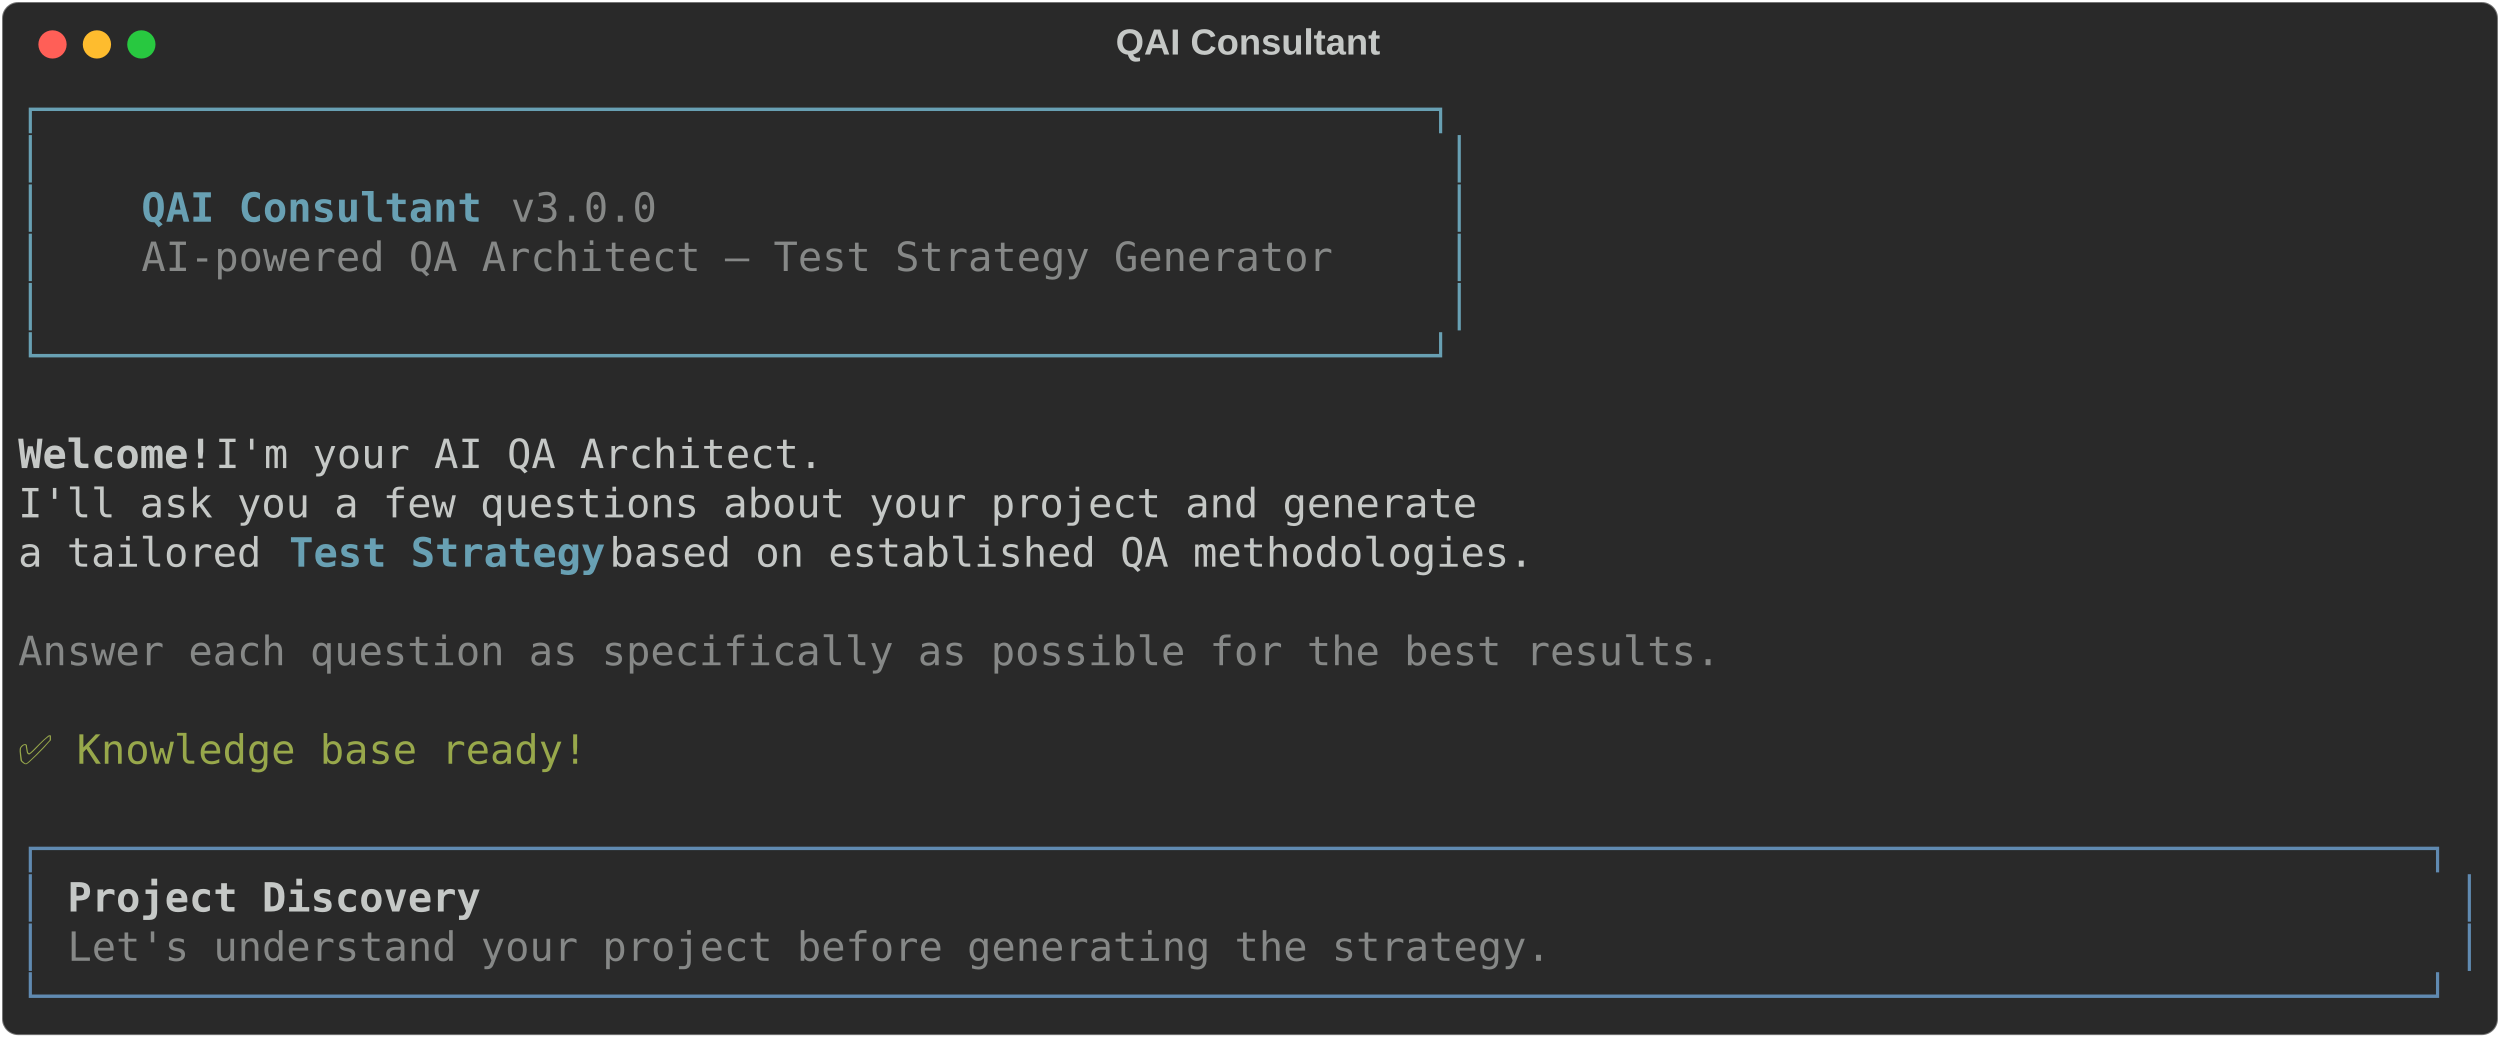
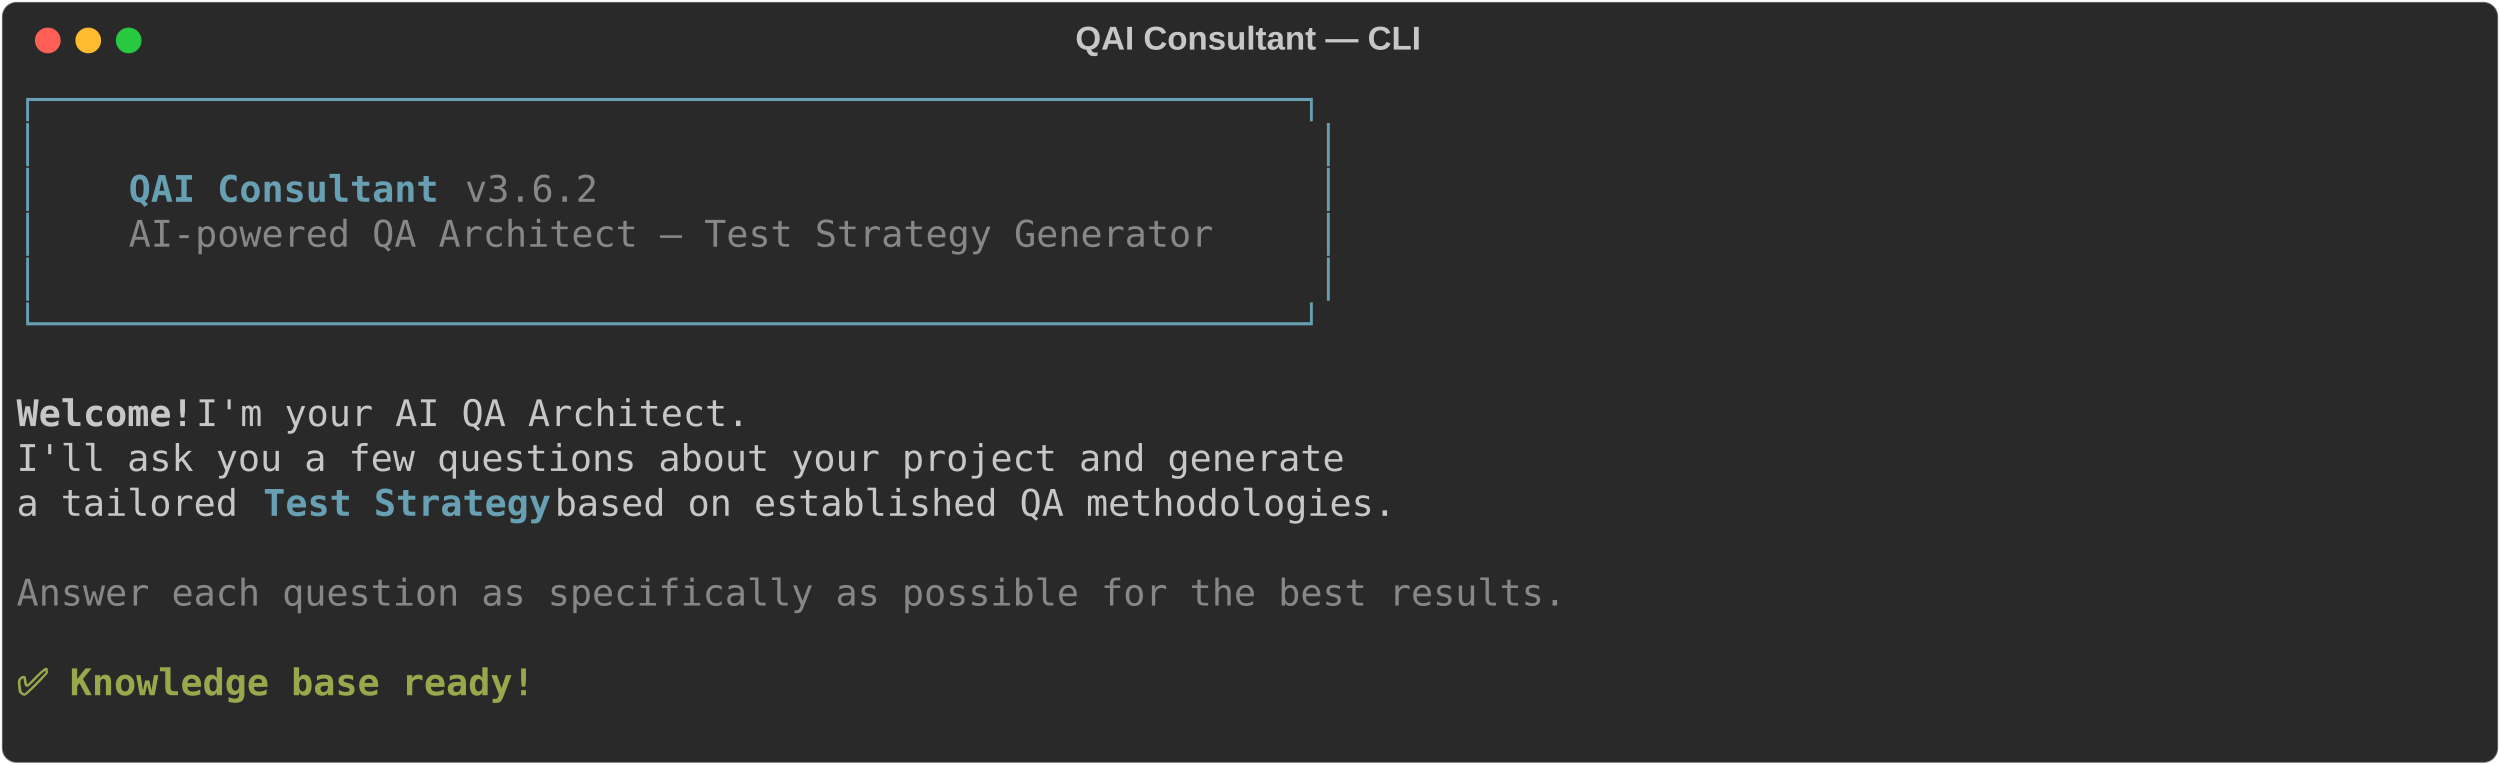
- <svg xmlns="http://www.w3.org/2000/svg" class="rich-terminal" viewBox="0 0 1238 513.6">
+ <svg xmlns="http://www.w3.org/2000/svg" class="rich-terminal" viewBox="0 0 1360 416.0">
  <style>

    @font-face {
        font-family: "Fira Code";
        src: local("FiraCode-Regular"),
                url("https://cdnjs.cloudflare.com/ajax/libs/firacode/6.2.0/woff2/FiraCode-Regular.woff2") format("woff2"),
                url("https://cdnjs.cloudflare.com/ajax/libs/firacode/6.2.0/woff/FiraCode-Regular.woff") format("woff");
        font-style: normal;
        font-weight: 400;
    }
    @font-face {
        font-family: "Fira Code";
        src: local("FiraCode-Bold"),
                url("https://cdnjs.cloudflare.com/ajax/libs/firacode/6.2.0/woff2/FiraCode-Bold.woff2") format("woff2"),
                url("https://cdnjs.cloudflare.com/ajax/libs/firacode/6.2.0/woff/FiraCode-Bold.woff") format("woff");
        font-style: bold;
        font-weight: 700;
    }

-     .terminal-1806302807-matrix {
+     .terminal-3062987017-matrix {
        font-family: Fira Code, monospace;
        font-size: 20px;
        line-height: 24.4px;
        font-variant-east-asian: full-width;
    }

-     .terminal-1806302807-title {
+     .terminal-3062987017-title {
        font-size: 18px;
        font-weight: bold;
        font-family: arial;
    }

-     .terminal-1806302807-r1 { fill: #68a0b3 }
- .terminal-1806302807-r2 { fill: #c5c8c6 }
- .terminal-1806302807-r3 { fill: #68a0b3;font-weight: bold }
- .terminal-1806302807-r4 { fill: #868887 }
- .terminal-1806302807-r5 { fill: #c5c8c6;font-weight: bold }
- .terminal-1806302807-r6 { fill: #98a84b }
- .terminal-1806302807-r7 { fill: #608ab1 }
+     .terminal-3062987017-r1 { fill: #68a0b3 }
+ .terminal-3062987017-r2 { fill: #c5c8c6 }
+ .terminal-3062987017-r3 { fill: #68a0b3;font-weight: bold }
+ .terminal-3062987017-r4 { fill: #868887 }
+ .terminal-3062987017-r5 { fill: #c5c8c6;font-weight: bold }
+ .terminal-3062987017-r6 { fill: #98a84b;font-weight: bold }
    </style>
  <defs>
-     <clipPath id="terminal-1806302807-clip-terminal">
-       <rect x="0" y="0" width="1219.0" height="462.6" />
+     <clipPath id="terminal-3062987017-clip-terminal">
+       <rect x="0" y="0" width="1341.0" height="365.0" />
    </clipPath>
-     <clipPath id="terminal-1806302807-line-0">
-       <rect x="0" y="1.5" width="1220" height="24.65" />
+     <clipPath id="terminal-3062987017-line-0">
+       <rect x="0" y="1.5" width="1342" height="24.65" />
    </clipPath>
-     <clipPath id="terminal-1806302807-line-1">
-       <rect x="0" y="25.9" width="1220" height="24.65" />
+     <clipPath id="terminal-3062987017-line-1">
+       <rect x="0" y="25.9" width="1342" height="24.65" />
    </clipPath>
-     <clipPath id="terminal-1806302807-line-2">
-       <rect x="0" y="50.3" width="1220" height="24.65" />
+     <clipPath id="terminal-3062987017-line-2">
+       <rect x="0" y="50.3" width="1342" height="24.65" />
    </clipPath>
-     <clipPath id="terminal-1806302807-line-3">
-       <rect x="0" y="74.7" width="1220" height="24.65" />
+     <clipPath id="terminal-3062987017-line-3">
+       <rect x="0" y="74.7" width="1342" height="24.65" />
    </clipPath>
-     <clipPath id="terminal-1806302807-line-4">
-       <rect x="0" y="99.1" width="1220" height="24.65" />
+     <clipPath id="terminal-3062987017-line-4">
+       <rect x="0" y="99.1" width="1342" height="24.65" />
    </clipPath>
-     <clipPath id="terminal-1806302807-line-5">
-       <rect x="0" y="123.5" width="1220" height="24.65" />
+     <clipPath id="terminal-3062987017-line-5">
+       <rect x="0" y="123.5" width="1342" height="24.65" />
    </clipPath>
-     <clipPath id="terminal-1806302807-line-6">
-       <rect x="0" y="147.9" width="1220" height="24.65" />
+     <clipPath id="terminal-3062987017-line-6">
+       <rect x="0" y="147.9" width="1342" height="24.65" />
    </clipPath>
-     <clipPath id="terminal-1806302807-line-7">
-       <rect x="0" y="172.3" width="1220" height="24.65" />
+     <clipPath id="terminal-3062987017-line-7">
+       <rect x="0" y="172.3" width="1342" height="24.65" />
    </clipPath>
-     <clipPath id="terminal-1806302807-line-8">
-       <rect x="0" y="196.7" width="1220" height="24.65" />
+     <clipPath id="terminal-3062987017-line-8">
+       <rect x="0" y="196.7" width="1342" height="24.65" />
    </clipPath>
-     <clipPath id="terminal-1806302807-line-9">
-       <rect x="0" y="221.1" width="1220" height="24.65" />
+     <clipPath id="terminal-3062987017-line-9">
+       <rect x="0" y="221.1" width="1342" height="24.65" />
    </clipPath>
-     <clipPath id="terminal-1806302807-line-10">
-       <rect x="0" y="245.5" width="1220" height="24.65" />
+     <clipPath id="terminal-3062987017-line-10">
+       <rect x="0" y="245.5" width="1342" height="24.65" />
    </clipPath>
-     <clipPath id="terminal-1806302807-line-11">
-       <rect x="0" y="269.9" width="1220" height="24.65" />
+     <clipPath id="terminal-3062987017-line-11">
+       <rect x="0" y="269.9" width="1342" height="24.65" />
    </clipPath>
-     <clipPath id="terminal-1806302807-line-12">
-       <rect x="0" y="294.3" width="1220" height="24.65" />
+     <clipPath id="terminal-3062987017-line-12">
+       <rect x="0" y="294.3" width="1342" height="24.65" />
    </clipPath>
-     <clipPath id="terminal-1806302807-line-13">
-       <rect x="0" y="318.7" width="1220" height="24.65" />
-     </clipPath>
-     <clipPath id="terminal-1806302807-line-14">
-       <rect x="0" y="343.1" width="1220" height="24.65" />
-     </clipPath>
-     <clipPath id="terminal-1806302807-line-15">
-       <rect x="0" y="367.5" width="1220" height="24.65" />
-     </clipPath>
-     <clipPath id="terminal-1806302807-line-16">
-       <rect x="0" y="391.9" width="1220" height="24.65" />
-     </clipPath>
-     <clipPath id="terminal-1806302807-line-17">
-       <rect x="0" y="416.3" width="1220" height="24.65" />
+     <clipPath id="terminal-3062987017-line-13">
+       <rect x="0" y="318.7" width="1342" height="24.65" />
    </clipPath>
  </defs>
-   <rect fill="#292929" stroke="rgba(255,255,255,0.35)" stroke-width="1" x="1" y="1" width="1236" height="511.6" rx="8" />
-   <text class="terminal-1806302807-title" fill="#c5c8c6" text-anchor="middle" x="618" y="27">QAI Consultant</text>
+   <rect fill="#292929" stroke="rgba(255,255,255,0.35)" stroke-width="1" x="1" y="1" width="1358" height="414" rx="8" />
+   <text class="terminal-3062987017-title" fill="#c5c8c6" text-anchor="middle" x="679" y="27">QAI Consultant — CLI</text>
  <g transform="translate(26,22)">
    <circle cx="0" cy="0" r="7" fill="#ff5f57" />
    <circle cx="22" cy="0" r="7" fill="#febc2e" />
    <circle cx="44" cy="0" r="7" fill="#28c840" />
  </g>
-   <g transform="translate(9, 41)" clip-path="url(#terminal-1806302807-clip-terminal)">
-     <g class="terminal-1806302807-matrix">
-       <text class="terminal-1806302807-r1" x="0" y="20" textLength="719.8" clip-path="url(#terminal-1806302807-line-0)">┌─────────────────────────────────────────────────────────┐</text>
-       <text class="terminal-1806302807-r2" x="1220" y="20" textLength="12.2" clip-path="url(#terminal-1806302807-line-0)">
+   <g transform="translate(9, 41)" clip-path="url(#terminal-3062987017-clip-terminal)">
+     <g class="terminal-3062987017-matrix">
+       <text class="terminal-3062987017-r1" x="0" y="20" textLength="719.8" clip-path="url(#terminal-3062987017-line-0)">┌─────────────────────────────────────────────────────────┐</text>
+       <text class="terminal-3062987017-r2" x="1342" y="20" textLength="12.2" clip-path="url(#terminal-3062987017-line-0)">
</text>
-       <text class="terminal-1806302807-r1" x="0" y="44.4" textLength="12.2" clip-path="url(#terminal-1806302807-line-1)">│</text>
-       <text class="terminal-1806302807-r1" x="707.6" y="44.4" textLength="12.2" clip-path="url(#terminal-1806302807-line-1)">│</text>
-       <text class="terminal-1806302807-r2" x="1220" y="44.4" textLength="12.2" clip-path="url(#terminal-1806302807-line-1)">
+       <text class="terminal-3062987017-r1" x="0" y="44.4" textLength="12.2" clip-path="url(#terminal-3062987017-line-1)">│</text>
+       <text class="terminal-3062987017-r1" x="707.6" y="44.4" textLength="12.2" clip-path="url(#terminal-3062987017-line-1)">│</text>
+       <text class="terminal-3062987017-r2" x="1342" y="44.4" textLength="12.2" clip-path="url(#terminal-3062987017-line-1)">
</text>
-       <text class="terminal-1806302807-r1" x="0" y="68.8" textLength="12.2" clip-path="url(#terminal-1806302807-line-2)">│</text>
-       <text class="terminal-1806302807-r3" x="61" y="68.8" textLength="170.8" clip-path="url(#terminal-1806302807-line-2)">QAI Consultant</text>
-       <text class="terminal-1806302807-r4" x="244" y="68.8" textLength="73.2" clip-path="url(#terminal-1806302807-line-2)">v3.0.0</text>
-       <text class="terminal-1806302807-r1" x="707.6" y="68.8" textLength="12.2" clip-path="url(#terminal-1806302807-line-2)">│</text>
-       <text class="terminal-1806302807-r2" x="1220" y="68.8" textLength="12.2" clip-path="url(#terminal-1806302807-line-2)">
+       <text class="terminal-3062987017-r1" x="0" y="68.8" textLength="12.2" clip-path="url(#terminal-3062987017-line-2)">│</text>
+       <text class="terminal-3062987017-r3" x="61" y="68.8" textLength="170.8" clip-path="url(#terminal-3062987017-line-2)">QAI Consultant</text>
+       <text class="terminal-3062987017-r4" x="244" y="68.8" textLength="73.2" clip-path="url(#terminal-3062987017-line-2)">v3.6.2</text>
+       <text class="terminal-3062987017-r1" x="707.6" y="68.8" textLength="12.2" clip-path="url(#terminal-3062987017-line-2)">│</text>
+       <text class="terminal-3062987017-r2" x="1342" y="68.8" textLength="12.2" clip-path="url(#terminal-3062987017-line-2)">
</text>
-       <text class="terminal-1806302807-r1" x="0" y="93.2" textLength="12.2" clip-path="url(#terminal-1806302807-line-3)">│</text>
-       <text class="terminal-1806302807-r4" x="61" y="93.2" textLength="597.8" clip-path="url(#terminal-1806302807-line-3)">AI-powered QA Architect — Test Strategy Generator</text>
-       <text class="terminal-1806302807-r1" x="707.6" y="93.2" textLength="12.2" clip-path="url(#terminal-1806302807-line-3)">│</text>
-       <text class="terminal-1806302807-r2" x="1220" y="93.2" textLength="12.2" clip-path="url(#terminal-1806302807-line-3)">
+       <text class="terminal-3062987017-r1" x="0" y="93.2" textLength="12.2" clip-path="url(#terminal-3062987017-line-3)">│</text>
+       <text class="terminal-3062987017-r4" x="61" y="93.2" textLength="597.8" clip-path="url(#terminal-3062987017-line-3)">AI-powered QA Architect — Test Strategy Generator</text>
+       <text class="terminal-3062987017-r1" x="707.6" y="93.2" textLength="12.2" clip-path="url(#terminal-3062987017-line-3)">│</text>
+       <text class="terminal-3062987017-r2" x="1342" y="93.2" textLength="12.2" clip-path="url(#terminal-3062987017-line-3)">
</text>
-       <text class="terminal-1806302807-r1" x="0" y="117.6" textLength="12.2" clip-path="url(#terminal-1806302807-line-4)">│</text>
-       <text class="terminal-1806302807-r1" x="707.6" y="117.6" textLength="12.2" clip-path="url(#terminal-1806302807-line-4)">│</text>
-       <text class="terminal-1806302807-r2" x="1220" y="117.6" textLength="12.2" clip-path="url(#terminal-1806302807-line-4)">
+       <text class="terminal-3062987017-r1" x="0" y="117.6" textLength="12.2" clip-path="url(#terminal-3062987017-line-4)">│</text>
+       <text class="terminal-3062987017-r1" x="707.6" y="117.6" textLength="12.2" clip-path="url(#terminal-3062987017-line-4)">│</text>
+       <text class="terminal-3062987017-r2" x="1342" y="117.6" textLength="12.2" clip-path="url(#terminal-3062987017-line-4)">
</text>
-       <text class="terminal-1806302807-r1" x="0" y="142" textLength="719.8" clip-path="url(#terminal-1806302807-line-5)">└─────────────────────────────────────────────────────────┘</text>
-       <text class="terminal-1806302807-r2" x="1220" y="142" textLength="12.2" clip-path="url(#terminal-1806302807-line-5)">
+       <text class="terminal-3062987017-r1" x="0" y="142" textLength="719.8" clip-path="url(#terminal-3062987017-line-5)">└─────────────────────────────────────────────────────────┘</text>
+       <text class="terminal-3062987017-r2" x="1342" y="142" textLength="12.2" clip-path="url(#terminal-3062987017-line-5)">
</text>
-       <text class="terminal-1806302807-r2" x="1220" y="166.4" textLength="12.2" clip-path="url(#terminal-1806302807-line-6)">
+       <text class="terminal-3062987017-r2" x="1342" y="166.4" textLength="12.2" clip-path="url(#terminal-3062987017-line-6)">
</text>
-       <text class="terminal-1806302807-r5" x="0" y="190.8" textLength="97.6" clip-path="url(#terminal-1806302807-line-7)">Welcome!</text>
-       <text class="terminal-1806302807-r2" x="97.6" y="190.8" textLength="317.2" clip-path="url(#terminal-1806302807-line-7)"> I'm your AI QA Architect.</text>
-       <text class="terminal-1806302807-r2" x="1220" y="190.8" textLength="12.2" clip-path="url(#terminal-1806302807-line-7)">
+       <text class="terminal-3062987017-r5" x="0" y="190.8" textLength="97.6" clip-path="url(#terminal-3062987017-line-7)">Welcome!</text>
+       <text class="terminal-3062987017-r2" x="97.6" y="190.8" textLength="317.2" clip-path="url(#terminal-3062987017-line-7)"> I'm your AI QA Architect.</text>
+       <text class="terminal-3062987017-r2" x="1342" y="190.8" textLength="12.2" clip-path="url(#terminal-3062987017-line-7)">
</text>
-       <text class="terminal-1806302807-r2" x="0" y="215.2" textLength="732" clip-path="url(#terminal-1806302807-line-8)">I'll ask you a few questions about your project and generate</text>
-       <text class="terminal-1806302807-r2" x="1220" y="215.2" textLength="12.2" clip-path="url(#terminal-1806302807-line-8)">
+       <text class="terminal-3062987017-r2" x="0" y="215.2" textLength="732" clip-path="url(#terminal-3062987017-line-8)">I'll ask you a few questions about your project and generate</text>
+       <text class="terminal-3062987017-r2" x="1342" y="215.2" textLength="12.2" clip-path="url(#terminal-3062987017-line-8)">
</text>
-       <text class="terminal-1806302807-r2" x="0" y="239.6" textLength="134.2" clip-path="url(#terminal-1806302807-line-9)">a tailored </text>
-       <text class="terminal-1806302807-r3" x="134.2" y="239.6" textLength="158.6" clip-path="url(#terminal-1806302807-line-9)">Test Strategy</text>
-       <text class="terminal-1806302807-r2" x="292.8" y="239.6" textLength="475.8" clip-path="url(#terminal-1806302807-line-9)"> based on established QA methodologies.</text>
-       <text class="terminal-1806302807-r2" x="1220" y="239.6" textLength="12.2" clip-path="url(#terminal-1806302807-line-9)">
+       <text class="terminal-3062987017-r2" x="0" y="239.6" textLength="134.2" clip-path="url(#terminal-3062987017-line-9)">a tailored </text>
+       <text class="terminal-3062987017-r3" x="134.2" y="239.6" textLength="158.6" clip-path="url(#terminal-3062987017-line-9)">Test Strategy</text>
+       <text class="terminal-3062987017-r2" x="292.8" y="239.6" textLength="475.8" clip-path="url(#terminal-3062987017-line-9)"> based on established QA methodologies.</text>
+       <text class="terminal-3062987017-r2" x="1342" y="239.6" textLength="12.2" clip-path="url(#terminal-3062987017-line-9)">
</text>
-       <text class="terminal-1806302807-r2" x="1220" y="264" textLength="12.2" clip-path="url(#terminal-1806302807-line-10)">
+       <text class="terminal-3062987017-r2" x="1342" y="264" textLength="12.2" clip-path="url(#terminal-3062987017-line-10)">
</text>
-       <text class="terminal-1806302807-r4" x="0" y="288.4" textLength="854" clip-path="url(#terminal-1806302807-line-11)">Answer each question as specifically as possible for the best results.</text>
-       <text class="terminal-1806302807-r2" x="1220" y="288.4" textLength="12.2" clip-path="url(#terminal-1806302807-line-11)">
+       <text class="terminal-3062987017-r4" x="0" y="288.4" textLength="854" clip-path="url(#terminal-3062987017-line-11)">Answer each question as specifically as possible for the best results.</text>
+       <text class="terminal-3062987017-r2" x="1342" y="288.4" textLength="12.2" clip-path="url(#terminal-3062987017-line-11)">
</text>
-       <text class="terminal-1806302807-r2" x="1220" y="312.8" textLength="12.2" clip-path="url(#terminal-1806302807-line-12)">
+       <text class="terminal-3062987017-r2" x="1342" y="312.8" textLength="12.2" clip-path="url(#terminal-3062987017-line-12)">
</text>
-       <text class="terminal-1806302807-r6" x="0" y="337.2" textLength="280.6" clip-path="url(#terminal-1806302807-line-13)">✅ Knowledge base ready!</text>
-       <text class="terminal-1806302807-r2" x="1220" y="337.2" textLength="12.2" clip-path="url(#terminal-1806302807-line-13)">
+       <text class="terminal-3062987017-r6" x="0" y="337.2" textLength="280.6" clip-path="url(#terminal-3062987017-line-13)">✅ Knowledge base ready!</text>
+       <text class="terminal-3062987017-r2" x="1342" y="337.2" textLength="12.2" clip-path="url(#terminal-3062987017-line-13)">
</text>
-       <text class="terminal-1806302807-r2" x="1220" y="361.6" textLength="12.2" clip-path="url(#terminal-1806302807-line-14)">
- </text>
-       <text class="terminal-1806302807-r7" x="0" y="386" textLength="1220" clip-path="url(#terminal-1806302807-line-15)">┌──────────────────────────────────────────────────────────────────────────────────────────────────┐</text>
-       <text class="terminal-1806302807-r2" x="1220" y="386" textLength="12.2" clip-path="url(#terminal-1806302807-line-15)">
- </text>
-       <text class="terminal-1806302807-r7" x="0" y="410.4" textLength="12.2" clip-path="url(#terminal-1806302807-line-16)">│</text>
-       <text class="terminal-1806302807-r5" x="24.4" y="410.4" textLength="207.4" clip-path="url(#terminal-1806302807-line-16)">Project Discovery</text>
-       <text class="terminal-1806302807-r7" x="1207.8" y="410.4" textLength="12.2" clip-path="url(#terminal-1806302807-line-16)">│</text>
-       <text class="terminal-1806302807-r2" x="1220" y="410.4" textLength="12.2" clip-path="url(#terminal-1806302807-line-16)">
- </text>
-       <text class="terminal-1806302807-r7" x="0" y="434.8" textLength="12.2" clip-path="url(#terminal-1806302807-line-17)">│</text>
-       <text class="terminal-1806302807-r4" x="24.4" y="434.8" textLength="744.2" clip-path="url(#terminal-1806302807-line-17)">Let's understand your project before generating the strategy.</text>
-       <text class="terminal-1806302807-r7" x="1207.8" y="434.8" textLength="12.2" clip-path="url(#terminal-1806302807-line-17)">│</text>
-       <text class="terminal-1806302807-r2" x="1220" y="434.8" textLength="12.2" clip-path="url(#terminal-1806302807-line-17)">
- </text>
-       <text class="terminal-1806302807-r7" x="0" y="459.2" textLength="1220" clip-path="url(#terminal-1806302807-line-18)">└──────────────────────────────────────────────────────────────────────────────────────────────────┘</text>
-       <text class="terminal-1806302807-r2" x="1220" y="459.2" textLength="12.2" clip-path="url(#terminal-1806302807-line-18)">
+       <text class="terminal-3062987017-r2" x="1342" y="361.6" textLength="12.2" clip-path="url(#terminal-3062987017-line-14)">
</text>
    </g>
  </g>
</svg>
